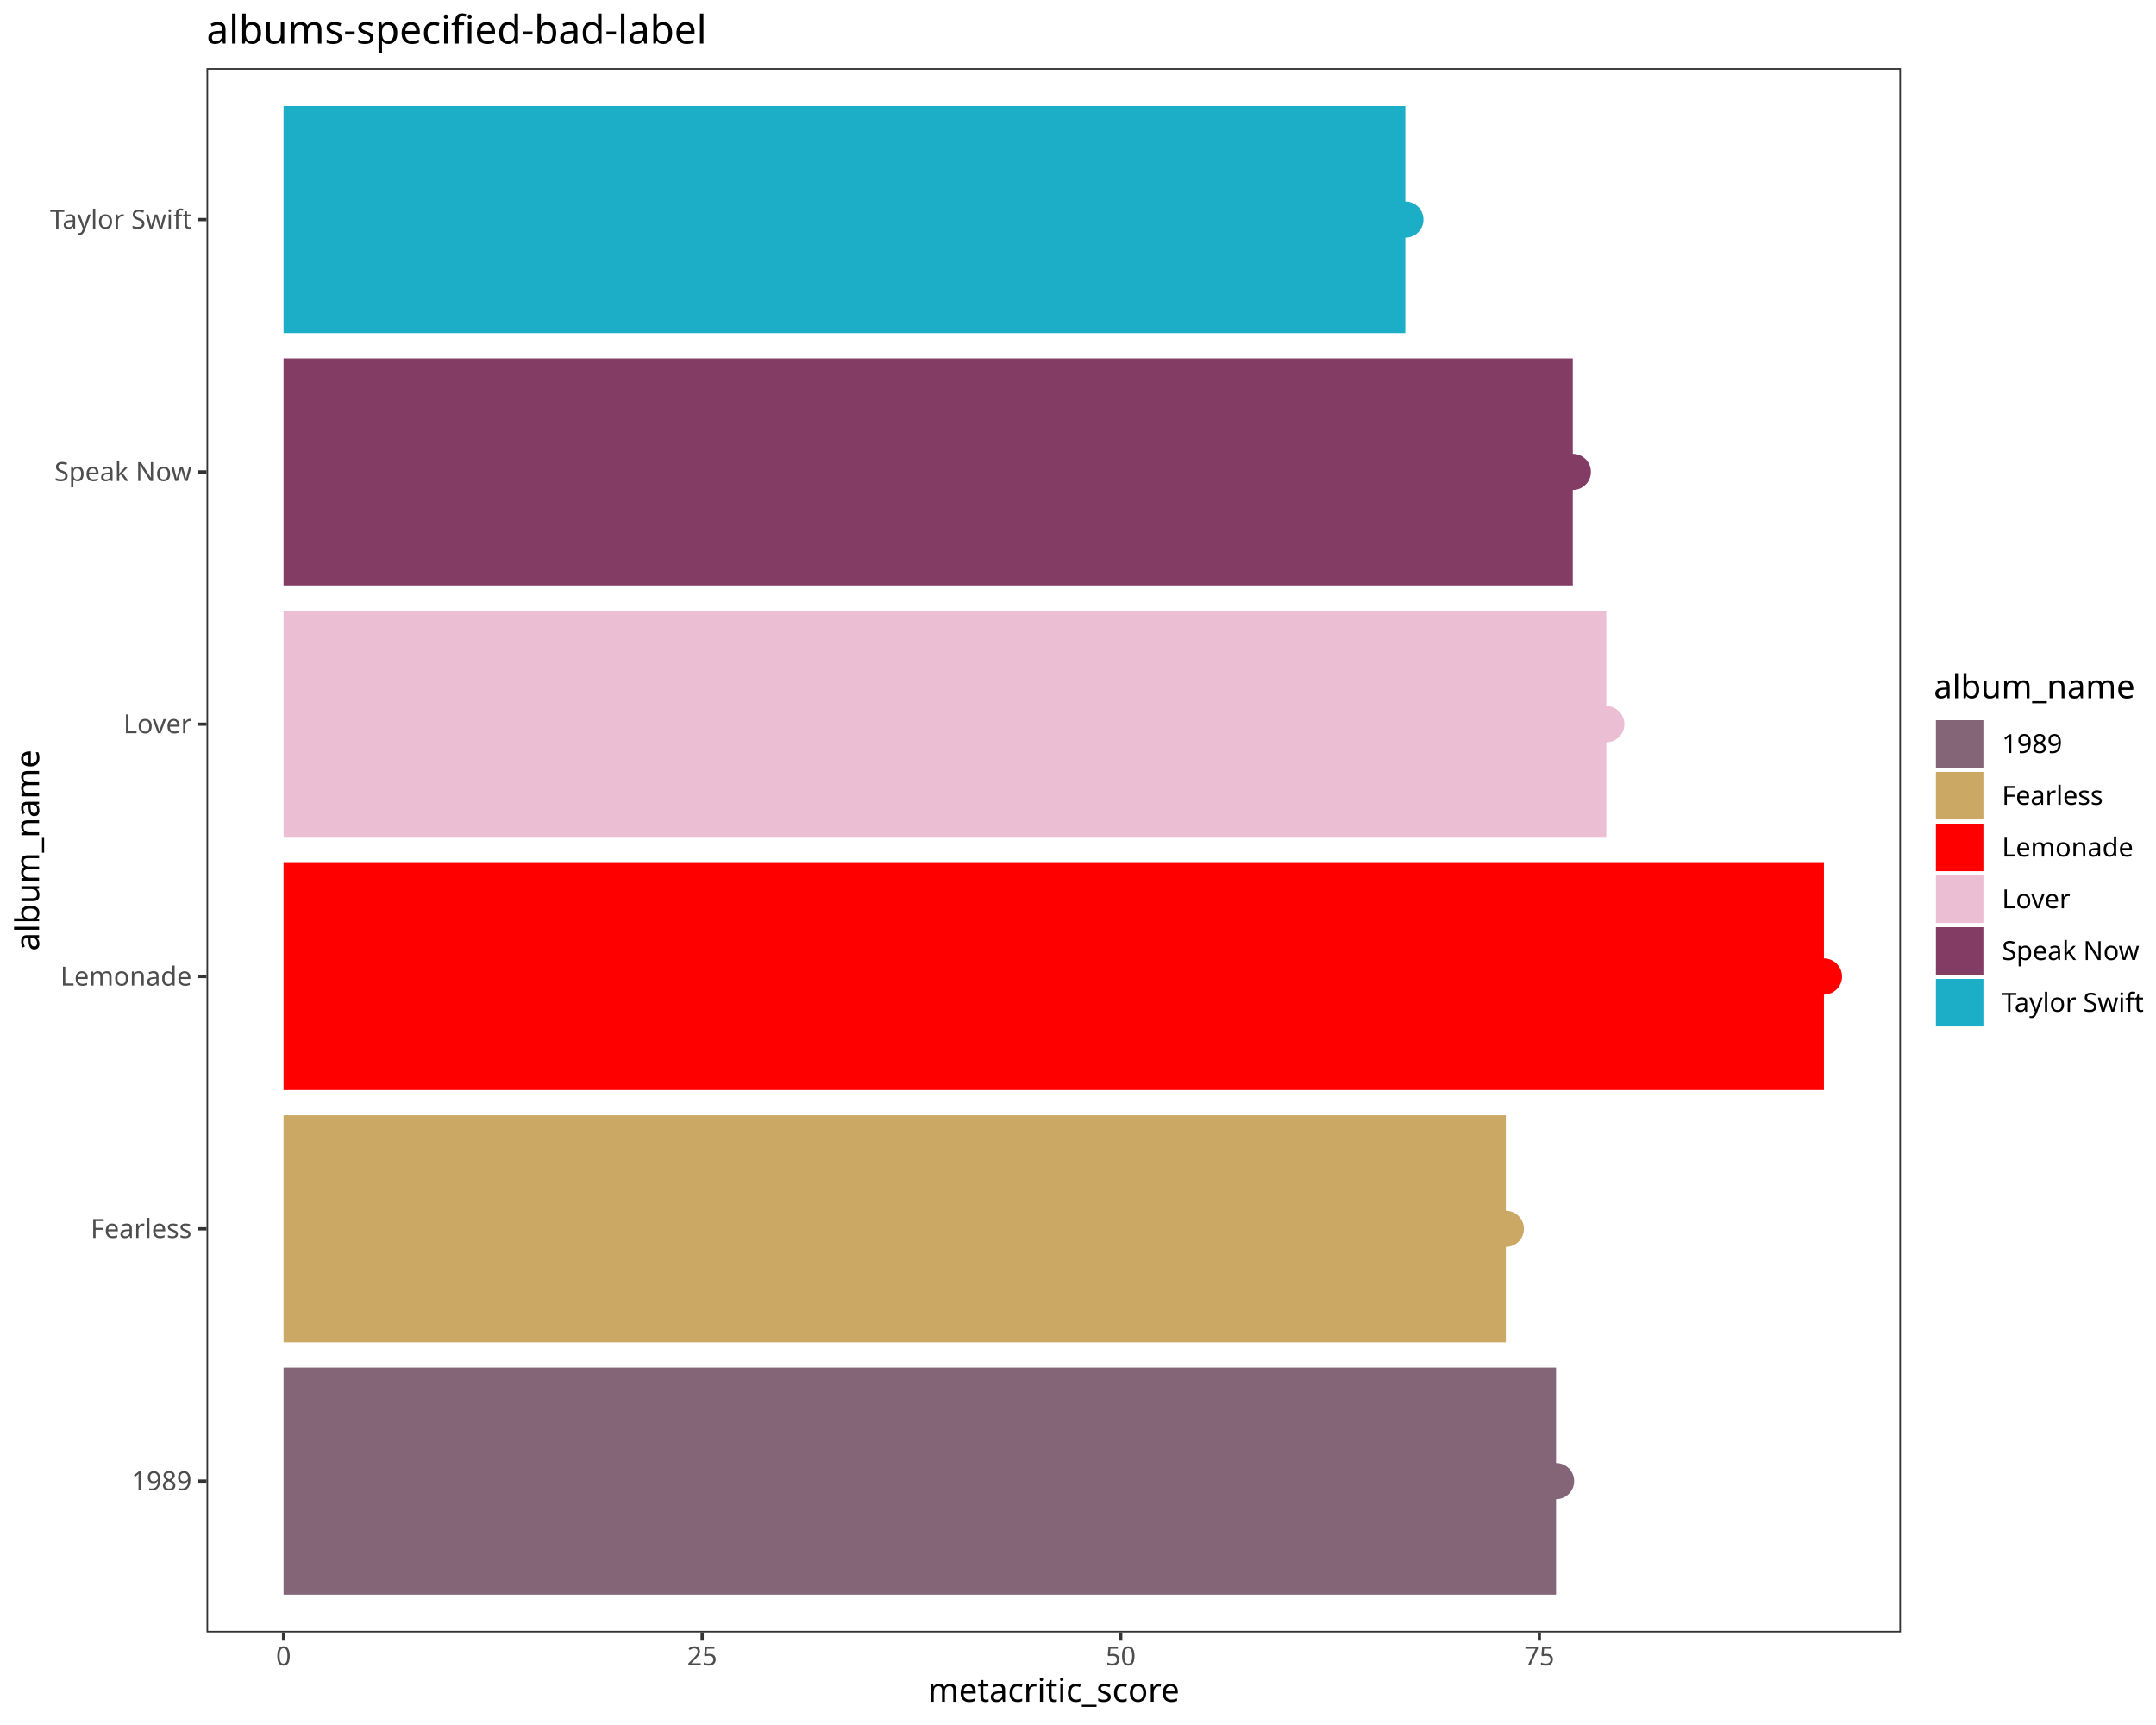
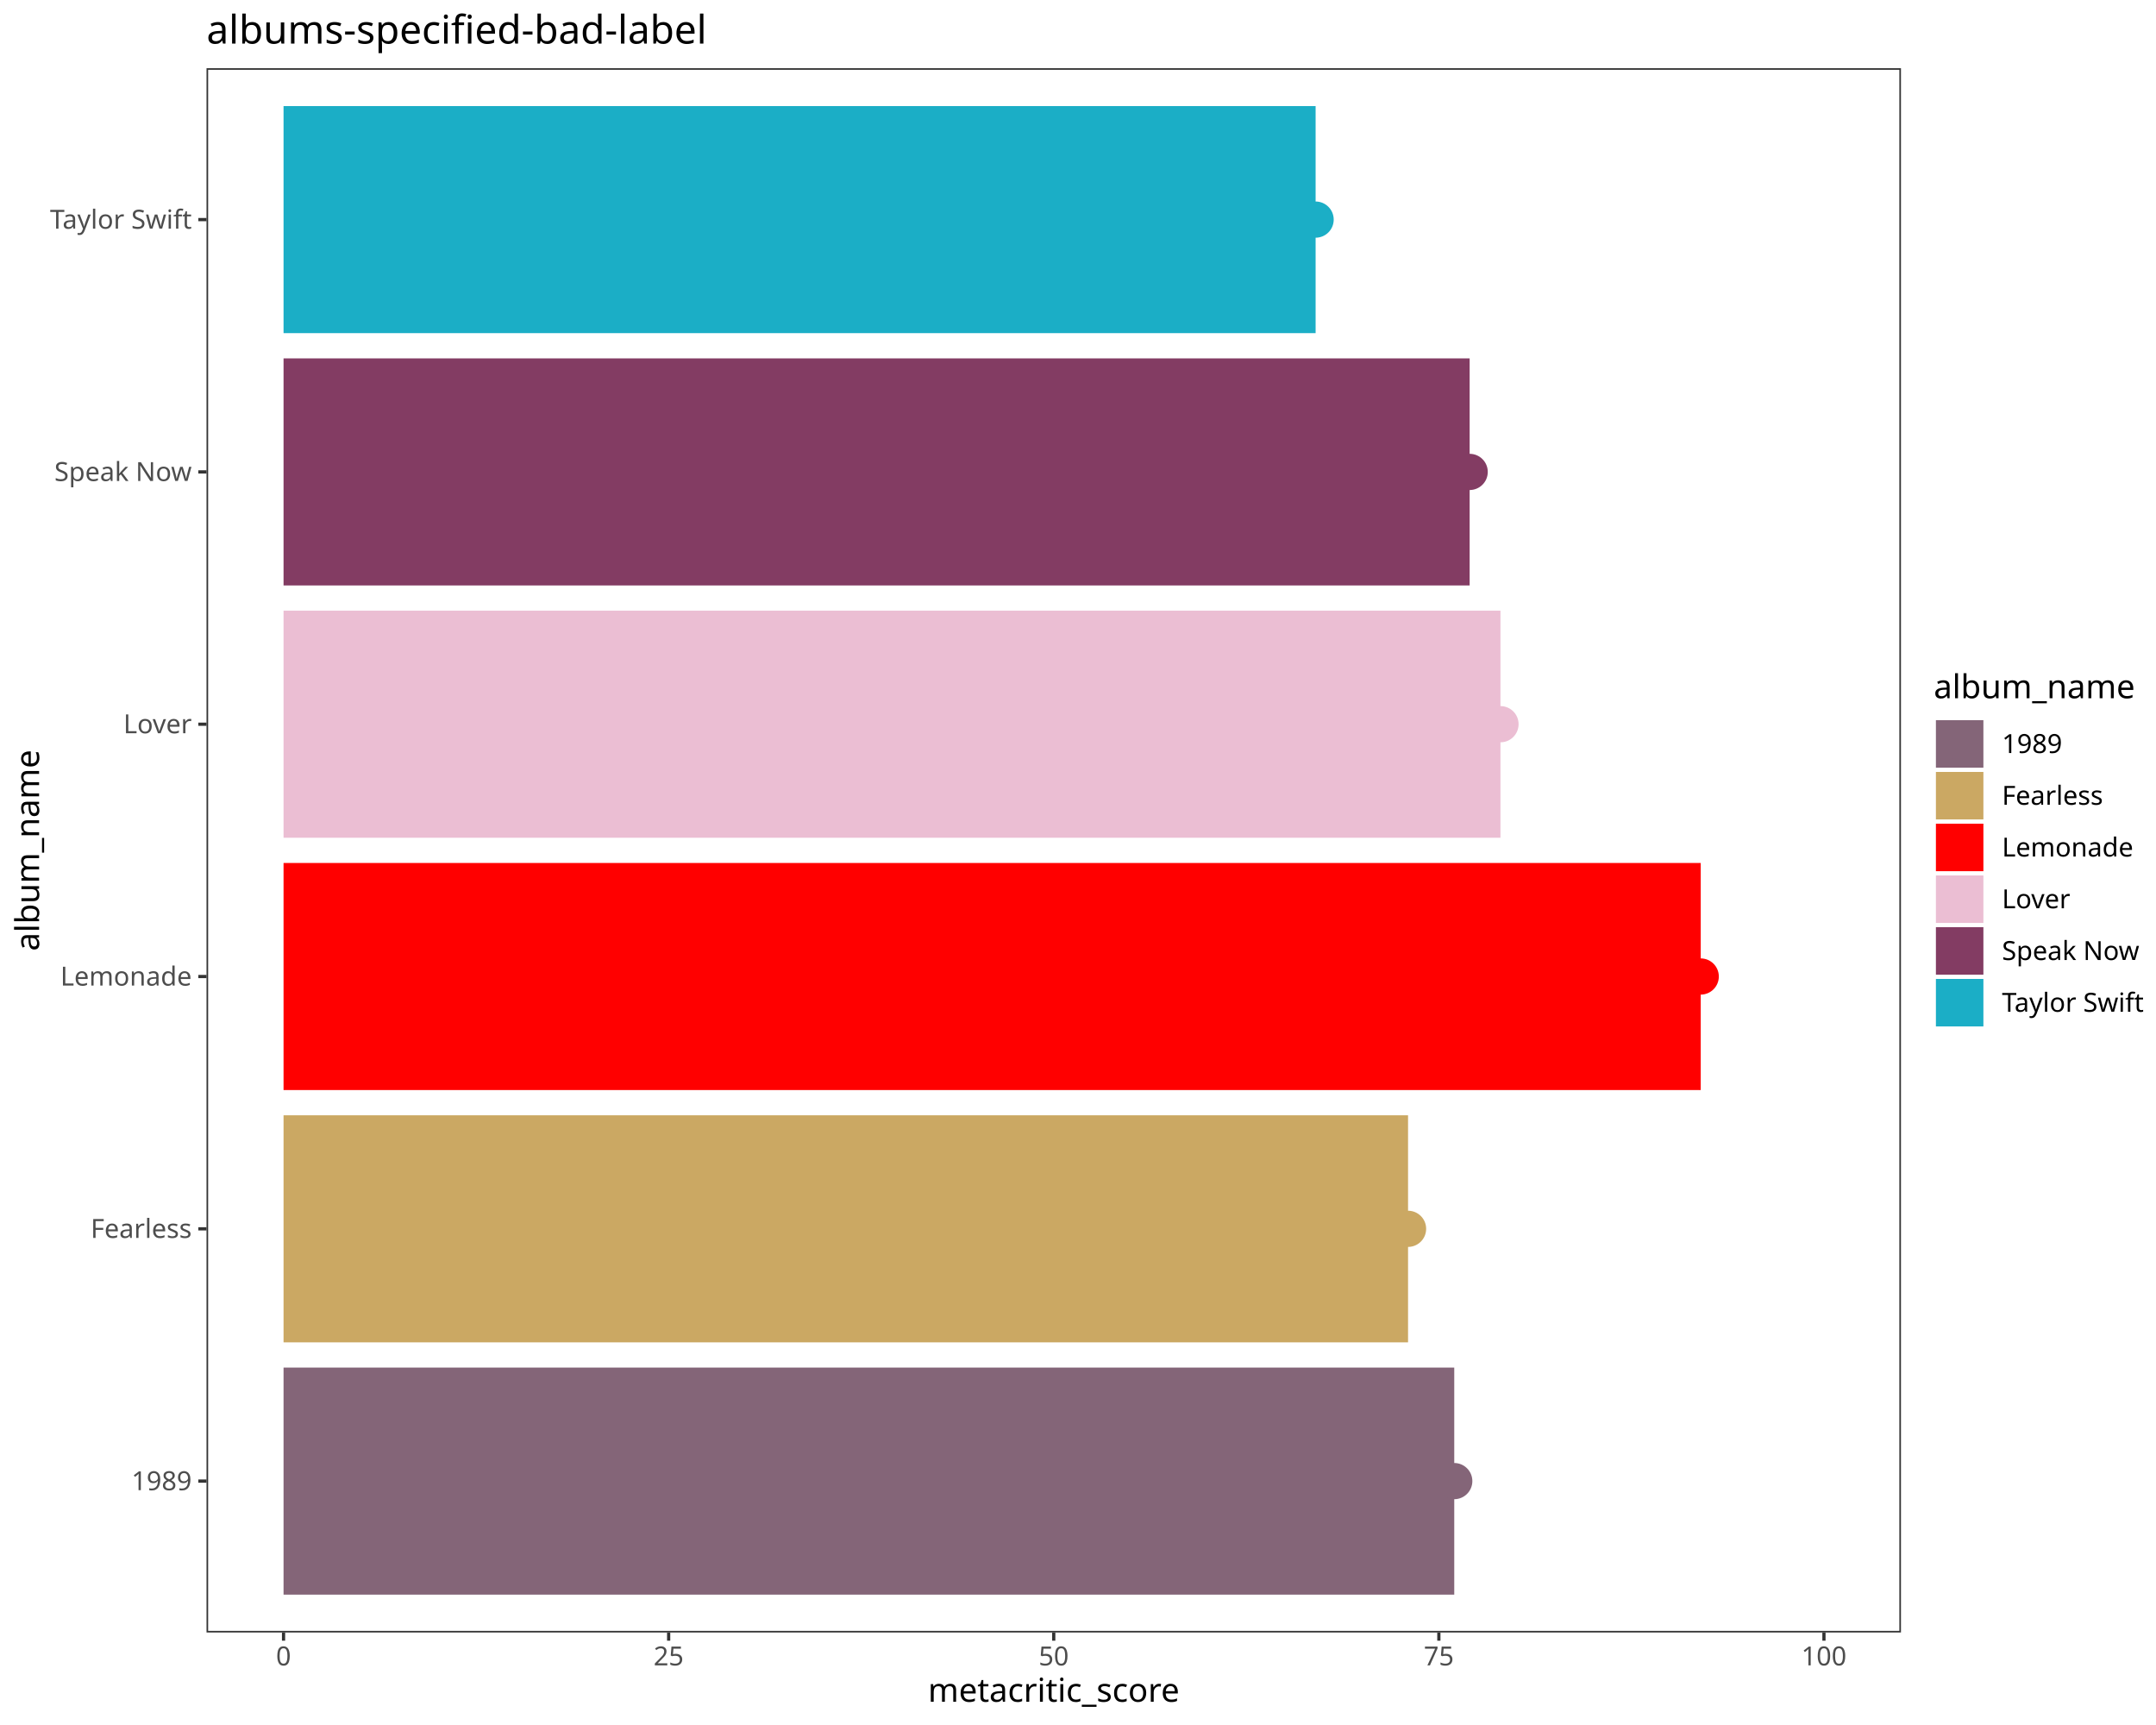
<svg xmlns="http://www.w3.org/2000/svg" class="svglite" data-engine-version="2.0" width="720.00pt" height="576.00pt" viewBox="0 0 720.00 576.00">
  <defs>
    <style type="text/css">
    .svglite line, .svglite polyline, .svglite polygon, .svglite path, .svglite rect, .svglite circle {
      fill: none;
      stroke: #000000;
      stroke-linecap: round;
      stroke-linejoin: round;
      stroke-miterlimit: 10.00;
    }
  </style>
  </defs>
  <rect width="100%" height="100%" style="stroke: none; fill: #FFFFFF;" />
  <defs>
    <clipPath id="cpMC4wMHw3MjAuMDB8MC4wMHw1NzYuMDA=">
      <rect x="0.00" y="0.00" width="720.00" height="576.00" />
    </clipPath>
  </defs>
  <g clip-path="url(#cpMC4wMHw3MjAuMDB8MC4wMHw1NzYuMDA=)">
    <rect x="0.00" y="0.00" width="720.00" height="576.00" style="stroke-width: 1.07; stroke: #FFFFFF; fill: #FFFFFF;" />
  </g>
  <defs>
    <clipPath id="cpNjguOTd8NjM0LjgzfDIyLjc4fDU0NS4xMQ==">
      <rect x="68.97" y="22.78" width="565.86" height="522.33" />
    </clipPath>
  </defs>
  <g clip-path="url(#cpNjguOTd8NjM0LjgzfDIyLjc4fDU0NS4xMQ==)">
    <rect x="68.97" y="22.78" width="565.86" height="522.33" style="stroke-width: 1.07; stroke: none; fill: #FFFFFF;" />
-     <rect x="94.69" y="35.42" width="374.63" height="75.82" style="stroke-width: 1.07; stroke: none; stroke-linecap: square; stroke-linejoin: miter; fill: #1BAEC6;" />
-     <rect x="94.69" y="203.91" width="441.73" height="75.82" style="stroke-width: 1.07; stroke: none; stroke-linecap: square; stroke-linejoin: miter; fill: #EBBED3;" />
-     <rect x="94.69" y="372.41" width="408.18" height="75.82" style="stroke-width: 1.07; stroke: none; stroke-linecap: square; stroke-linejoin: miter; fill: #CBA863;" />
-     <rect x="94.69" y="119.67" width="430.55" height="75.82" style="stroke-width: 1.07; stroke: none; stroke-linecap: square; stroke-linejoin: miter; fill: #833C63;" />
-     <rect x="94.69" y="456.65" width="424.96" height="75.82" style="stroke-width: 1.07; stroke: none; stroke-linecap: square; stroke-linejoin: miter; fill: #846578;" />
-     <rect x="94.69" y="288.16" width="514.42" height="75.82" style="stroke-width: 1.07; stroke: none; stroke-linecap: square; stroke-linejoin: miter; fill: #FF0000;" />
-     <circle cx="469.33" cy="73.33" r="5.69" style="stroke-width: 0.71; stroke: #1BAEC6; fill: #1BAEC6;" />
-     <circle cx="536.42" cy="241.82" r="5.69" style="stroke-width: 0.71; stroke: #EBBED3; fill: #EBBED3;" />
-     <circle cx="502.87" cy="410.32" r="5.69" style="stroke-width: 0.71; stroke: #CBA863; fill: #CBA863;" />
-     <circle cx="525.24" cy="157.58" r="5.69" style="stroke-width: 0.71; stroke: #833C63; fill: #833C63;" />
-     <circle cx="519.65" cy="494.56" r="5.69" style="stroke-width: 0.71; stroke: #846578; fill: #846578;" />
-     <circle cx="609.11" cy="326.07" r="5.69" style="stroke-width: 0.71; stroke: #FF0000; fill: #FF0000;" />
+     <rect x="94.69" y="35.42" width="344.66" height="75.82" style="stroke-width: 1.07; stroke: none; stroke-linecap: square; stroke-linejoin: miter; fill: #1BAEC6;" />
+     <rect x="94.69" y="203.91" width="406.39" height="75.82" style="stroke-width: 1.07; stroke: none; stroke-linecap: square; stroke-linejoin: miter; fill: #EBBED3;" />
+     <rect x="94.69" y="372.41" width="375.53" height="75.82" style="stroke-width: 1.07; stroke: none; stroke-linecap: square; stroke-linejoin: miter; fill: #CBA863;" />
+     <rect x="94.69" y="119.67" width="396.10" height="75.82" style="stroke-width: 1.07; stroke: none; stroke-linecap: square; stroke-linejoin: miter; fill: #833C63;" />
+     <rect x="94.69" y="456.65" width="390.96" height="75.82" style="stroke-width: 1.07; stroke: none; stroke-linecap: square; stroke-linejoin: miter; fill: #846578;" />
+     <rect x="94.69" y="288.16" width="473.27" height="75.82" style="stroke-width: 1.07; stroke: none; stroke-linecap: square; stroke-linejoin: miter; fill: #FF0000;" />
+     <circle cx="439.35" cy="73.33" r="5.69" style="stroke-width: 0.71; stroke: #1BAEC6; fill: #1BAEC6;" />
+     <circle cx="501.09" cy="241.82" r="5.69" style="stroke-width: 0.71; stroke: #EBBED3; fill: #EBBED3;" />
+     <circle cx="470.22" cy="410.32" r="5.69" style="stroke-width: 0.71; stroke: #CBA863; fill: #CBA863;" />
+     <circle cx="490.80" cy="157.58" r="5.69" style="stroke-width: 0.71; stroke: #833C63; fill: #833C63;" />
+     <circle cx="485.65" cy="494.56" r="5.69" style="stroke-width: 0.71; stroke: #846578; fill: #846578;" />
+     <circle cx="567.96" cy="326.07" r="5.69" style="stroke-width: 0.71; stroke: #FF0000; fill: #FF0000;" />
    <rect x="68.97" y="22.78" width="565.86" height="522.33" style="stroke-width: 1.07; stroke: #333333;" />
  </g>
  <g clip-path="url(#cpMC4wMHw3MjAuMDB8MC4wMHw1NzYuMDA=)">
    <text x="64.04" y="497.59" text-anchor="end" style="font-size: 8.80px; fill: #4D4D4D; font-family: sans;" textLength="19.58px" lengthAdjust="spacingAndGlyphs">1989</text>
    <text x="64.04" y="413.35" text-anchor="end" style="font-size: 8.80px; fill: #4D4D4D; font-family: sans;" textLength="33.75px" lengthAdjust="spacingAndGlyphs">Fearless</text>
    <text x="64.04" y="329.10" text-anchor="end" style="font-size: 8.80px; fill: #4D4D4D; font-family: sans;" textLength="41.60px" lengthAdjust="spacingAndGlyphs">Lemonade</text>
    <text x="64.04" y="244.85" text-anchor="end" style="font-size: 8.80px; fill: #4D4D4D; font-family: sans;" textLength="22.02px" lengthAdjust="spacingAndGlyphs">Lover</text>
    <text x="64.04" y="160.61" text-anchor="end" style="font-size: 8.80px; fill: #4D4D4D; font-family: sans;" textLength="45.01px" lengthAdjust="spacingAndGlyphs">Speak Now</text>
    <text x="64.04" y="76.36" text-anchor="end" style="font-size: 8.80px; fill: #4D4D4D; font-family: sans;" textLength="45.97px" lengthAdjust="spacingAndGlyphs">Taylor Swift</text>
    <polyline points="66.23,494.56 68.97,494.56 " style="stroke-width: 1.07; stroke: #333333; stroke-linecap: butt;" />
    <polyline points="66.23,410.32 68.97,410.32 " style="stroke-width: 1.07; stroke: #333333; stroke-linecap: butt;" />
    <polyline points="66.23,326.07 68.97,326.07 " style="stroke-width: 1.07; stroke: #333333; stroke-linecap: butt;" />
    <polyline points="66.23,241.82 68.97,241.82 " style="stroke-width: 1.07; stroke: #333333; stroke-linecap: butt;" />
    <polyline points="66.23,157.58 68.97,157.58 " style="stroke-width: 1.07; stroke: #333333; stroke-linecap: butt;" />
    <polyline points="66.23,73.33 68.97,73.33 " style="stroke-width: 1.07; stroke: #333333; stroke-linecap: butt;" />
    <polyline points="94.69,547.85 94.69,545.11 " style="stroke-width: 1.07; stroke: #333333; stroke-linecap: butt;" />
-     <polyline points="234.48,547.85 234.48,545.11 " style="stroke-width: 1.07; stroke: #333333; stroke-linecap: butt;" />
-     <polyline points="374.27,547.85 374.27,545.11 " style="stroke-width: 1.07; stroke: #333333; stroke-linecap: butt;" />
-     <polyline points="514.06,547.85 514.06,545.11 " style="stroke-width: 1.07; stroke: #333333; stroke-linecap: butt;" />
+     <polyline points="223.30,547.85 223.30,545.11 " style="stroke-width: 1.07; stroke: #333333; stroke-linecap: butt;" />
+     <polyline points="351.90,547.85 351.90,545.11 " style="stroke-width: 1.07; stroke: #333333; stroke-linecap: butt;" />
+     <polyline points="480.51,547.85 480.51,545.11 " style="stroke-width: 1.07; stroke: #333333; stroke-linecap: butt;" />
+     <polyline points="609.11,547.85 609.11,545.11 " style="stroke-width: 1.07; stroke: #333333; stroke-linecap: butt;" />
    <text x="94.69" y="556.10" text-anchor="middle" style="font-size: 8.80px; fill: #4D4D4D; font-family: sans;" textLength="4.89px" lengthAdjust="spacingAndGlyphs">0</text>
-     <text x="234.48" y="556.10" text-anchor="middle" style="font-size: 8.80px; fill: #4D4D4D; font-family: sans;" textLength="9.79px" lengthAdjust="spacingAndGlyphs">25</text>
-     <text x="374.27" y="556.10" text-anchor="middle" style="font-size: 8.80px; fill: #4D4D4D; font-family: sans;" textLength="9.79px" lengthAdjust="spacingAndGlyphs">50</text>
-     <text x="514.06" y="556.10" text-anchor="middle" style="font-size: 8.80px; fill: #4D4D4D; font-family: sans;" textLength="9.79px" lengthAdjust="spacingAndGlyphs">75</text>
+     <text x="223.30" y="556.10" text-anchor="middle" style="font-size: 8.80px; fill: #4D4D4D; font-family: sans;" textLength="9.79px" lengthAdjust="spacingAndGlyphs">25</text>
+     <text x="351.90" y="556.10" text-anchor="middle" style="font-size: 8.80px; fill: #4D4D4D; font-family: sans;" textLength="9.79px" lengthAdjust="spacingAndGlyphs">50</text>
+     <text x="480.51" y="556.10" text-anchor="middle" style="font-size: 8.80px; fill: #4D4D4D; font-family: sans;" textLength="9.79px" lengthAdjust="spacingAndGlyphs">75</text>
+     <text x="609.11" y="556.10" text-anchor="middle" style="font-size: 8.80px; fill: #4D4D4D; font-family: sans;" textLength="14.68px" lengthAdjust="spacingAndGlyphs">100</text>
    <text x="351.90" y="568.24" text-anchor="middle" style="font-size: 11.00px; font-family: sans;" textLength="80.10px" lengthAdjust="spacingAndGlyphs">metacritic_score</text>
    <text transform="translate(13.05,283.95) rotate(-90)" text-anchor="middle" style="font-size: 11.00px; font-family: sans;" textLength="63.60px" lengthAdjust="spacingAndGlyphs">album_name</text>
    <rect x="645.79" y="224.44" width="68.73" height="119.01" style="stroke-width: 1.07; stroke: none; fill: #FFFFFF;" />
    <text x="645.79" y="233.15" style="font-size: 11.00px; font-family: sans;" textLength="63.60px" lengthAdjust="spacingAndGlyphs">album_name</text>
    <rect x="645.79" y="239.77" width="17.28" height="17.28" style="stroke-width: 1.07; stroke: none; fill: #FFFFFF;" />
    <rect x="646.50" y="240.48" width="15.86" height="15.86" style="stroke-width: 1.07; stroke: none; stroke-linecap: square; stroke-linejoin: miter; fill: #846578;" />
    <circle cx="654.43" cy="248.41" r="5.69" style="stroke-width: 0.71; stroke: #846578; fill: #846578;" />
    <rect x="645.79" y="257.05" width="17.28" height="17.28" style="stroke-width: 1.07; stroke: none; fill: #FFFFFF;" />
    <rect x="646.50" y="257.76" width="15.86" height="15.86" style="stroke-width: 1.07; stroke: none; stroke-linecap: square; stroke-linejoin: miter; fill: #CBA863;" />
    <circle cx="654.43" cy="265.69" r="5.69" style="stroke-width: 0.71; stroke: #CBA863; fill: #CBA863;" />
    <rect x="645.79" y="274.33" width="17.28" height="17.28" style="stroke-width: 1.07; stroke: none; fill: #FFFFFF;" />
    <rect x="646.50" y="275.04" width="15.86" height="15.86" style="stroke-width: 1.07; stroke: none; stroke-linecap: square; stroke-linejoin: miter; fill: #FF0000;" />
    <circle cx="654.43" cy="282.97" r="5.69" style="stroke-width: 0.71; stroke: #FF0000; fill: #FF0000;" />
    <rect x="645.79" y="291.61" width="17.28" height="17.28" style="stroke-width: 1.07; stroke: none; fill: #FFFFFF;" />
    <rect x="646.50" y="292.32" width="15.86" height="15.86" style="stroke-width: 1.07; stroke: none; stroke-linecap: square; stroke-linejoin: miter; fill: #EBBED3;" />
    <circle cx="654.43" cy="300.25" r="5.69" style="stroke-width: 0.71; stroke: #EBBED3; fill: #EBBED3;" />
    <rect x="645.79" y="308.89" width="17.28" height="17.28" style="stroke-width: 1.07; stroke: none; fill: #FFFFFF;" />
    <rect x="646.50" y="309.60" width="15.86" height="15.86" style="stroke-width: 1.07; stroke: none; stroke-linecap: square; stroke-linejoin: miter; fill: #833C63;" />
    <circle cx="654.43" cy="317.53" r="5.69" style="stroke-width: 0.71; stroke: #833C63; fill: #833C63;" />
    <rect x="645.79" y="326.17" width="17.28" height="17.28" style="stroke-width: 1.07; stroke: none; fill: #FFFFFF;" />
    <rect x="646.50" y="326.88" width="15.86" height="15.86" style="stroke-width: 1.07; stroke: none; stroke-linecap: square; stroke-linejoin: miter; fill: #1BAEC6;" />
    <circle cx="654.43" cy="334.81" r="5.69" style="stroke-width: 0.71; stroke: #1BAEC6; fill: #1BAEC6;" />
    <text x="668.55" y="251.44" style="font-size: 8.80px; font-family: sans;" textLength="19.58px" lengthAdjust="spacingAndGlyphs">1989</text>
    <text x="668.55" y="268.72" style="font-size: 8.80px; font-family: sans;" textLength="33.75px" lengthAdjust="spacingAndGlyphs">Fearless</text>
    <text x="668.55" y="286.00" style="font-size: 8.80px; font-family: sans;" textLength="41.60px" lengthAdjust="spacingAndGlyphs">Lemonade</text>
    <text x="668.55" y="303.28" style="font-size: 8.80px; font-family: sans;" textLength="22.02px" lengthAdjust="spacingAndGlyphs">Lover</text>
    <text x="668.55" y="320.56" style="font-size: 8.80px; font-family: sans;" textLength="45.01px" lengthAdjust="spacingAndGlyphs">Speak Now</text>
    <text x="668.55" y="337.84" style="font-size: 8.80px; font-family: sans;" textLength="45.97px" lengthAdjust="spacingAndGlyphs">Taylor Swift</text>
    <text x="68.97" y="14.56" style="font-size: 13.20px; font-family: sans;" textLength="157.77px" lengthAdjust="spacingAndGlyphs">albums-specified-bad-label</text>
  </g>
</svg>
